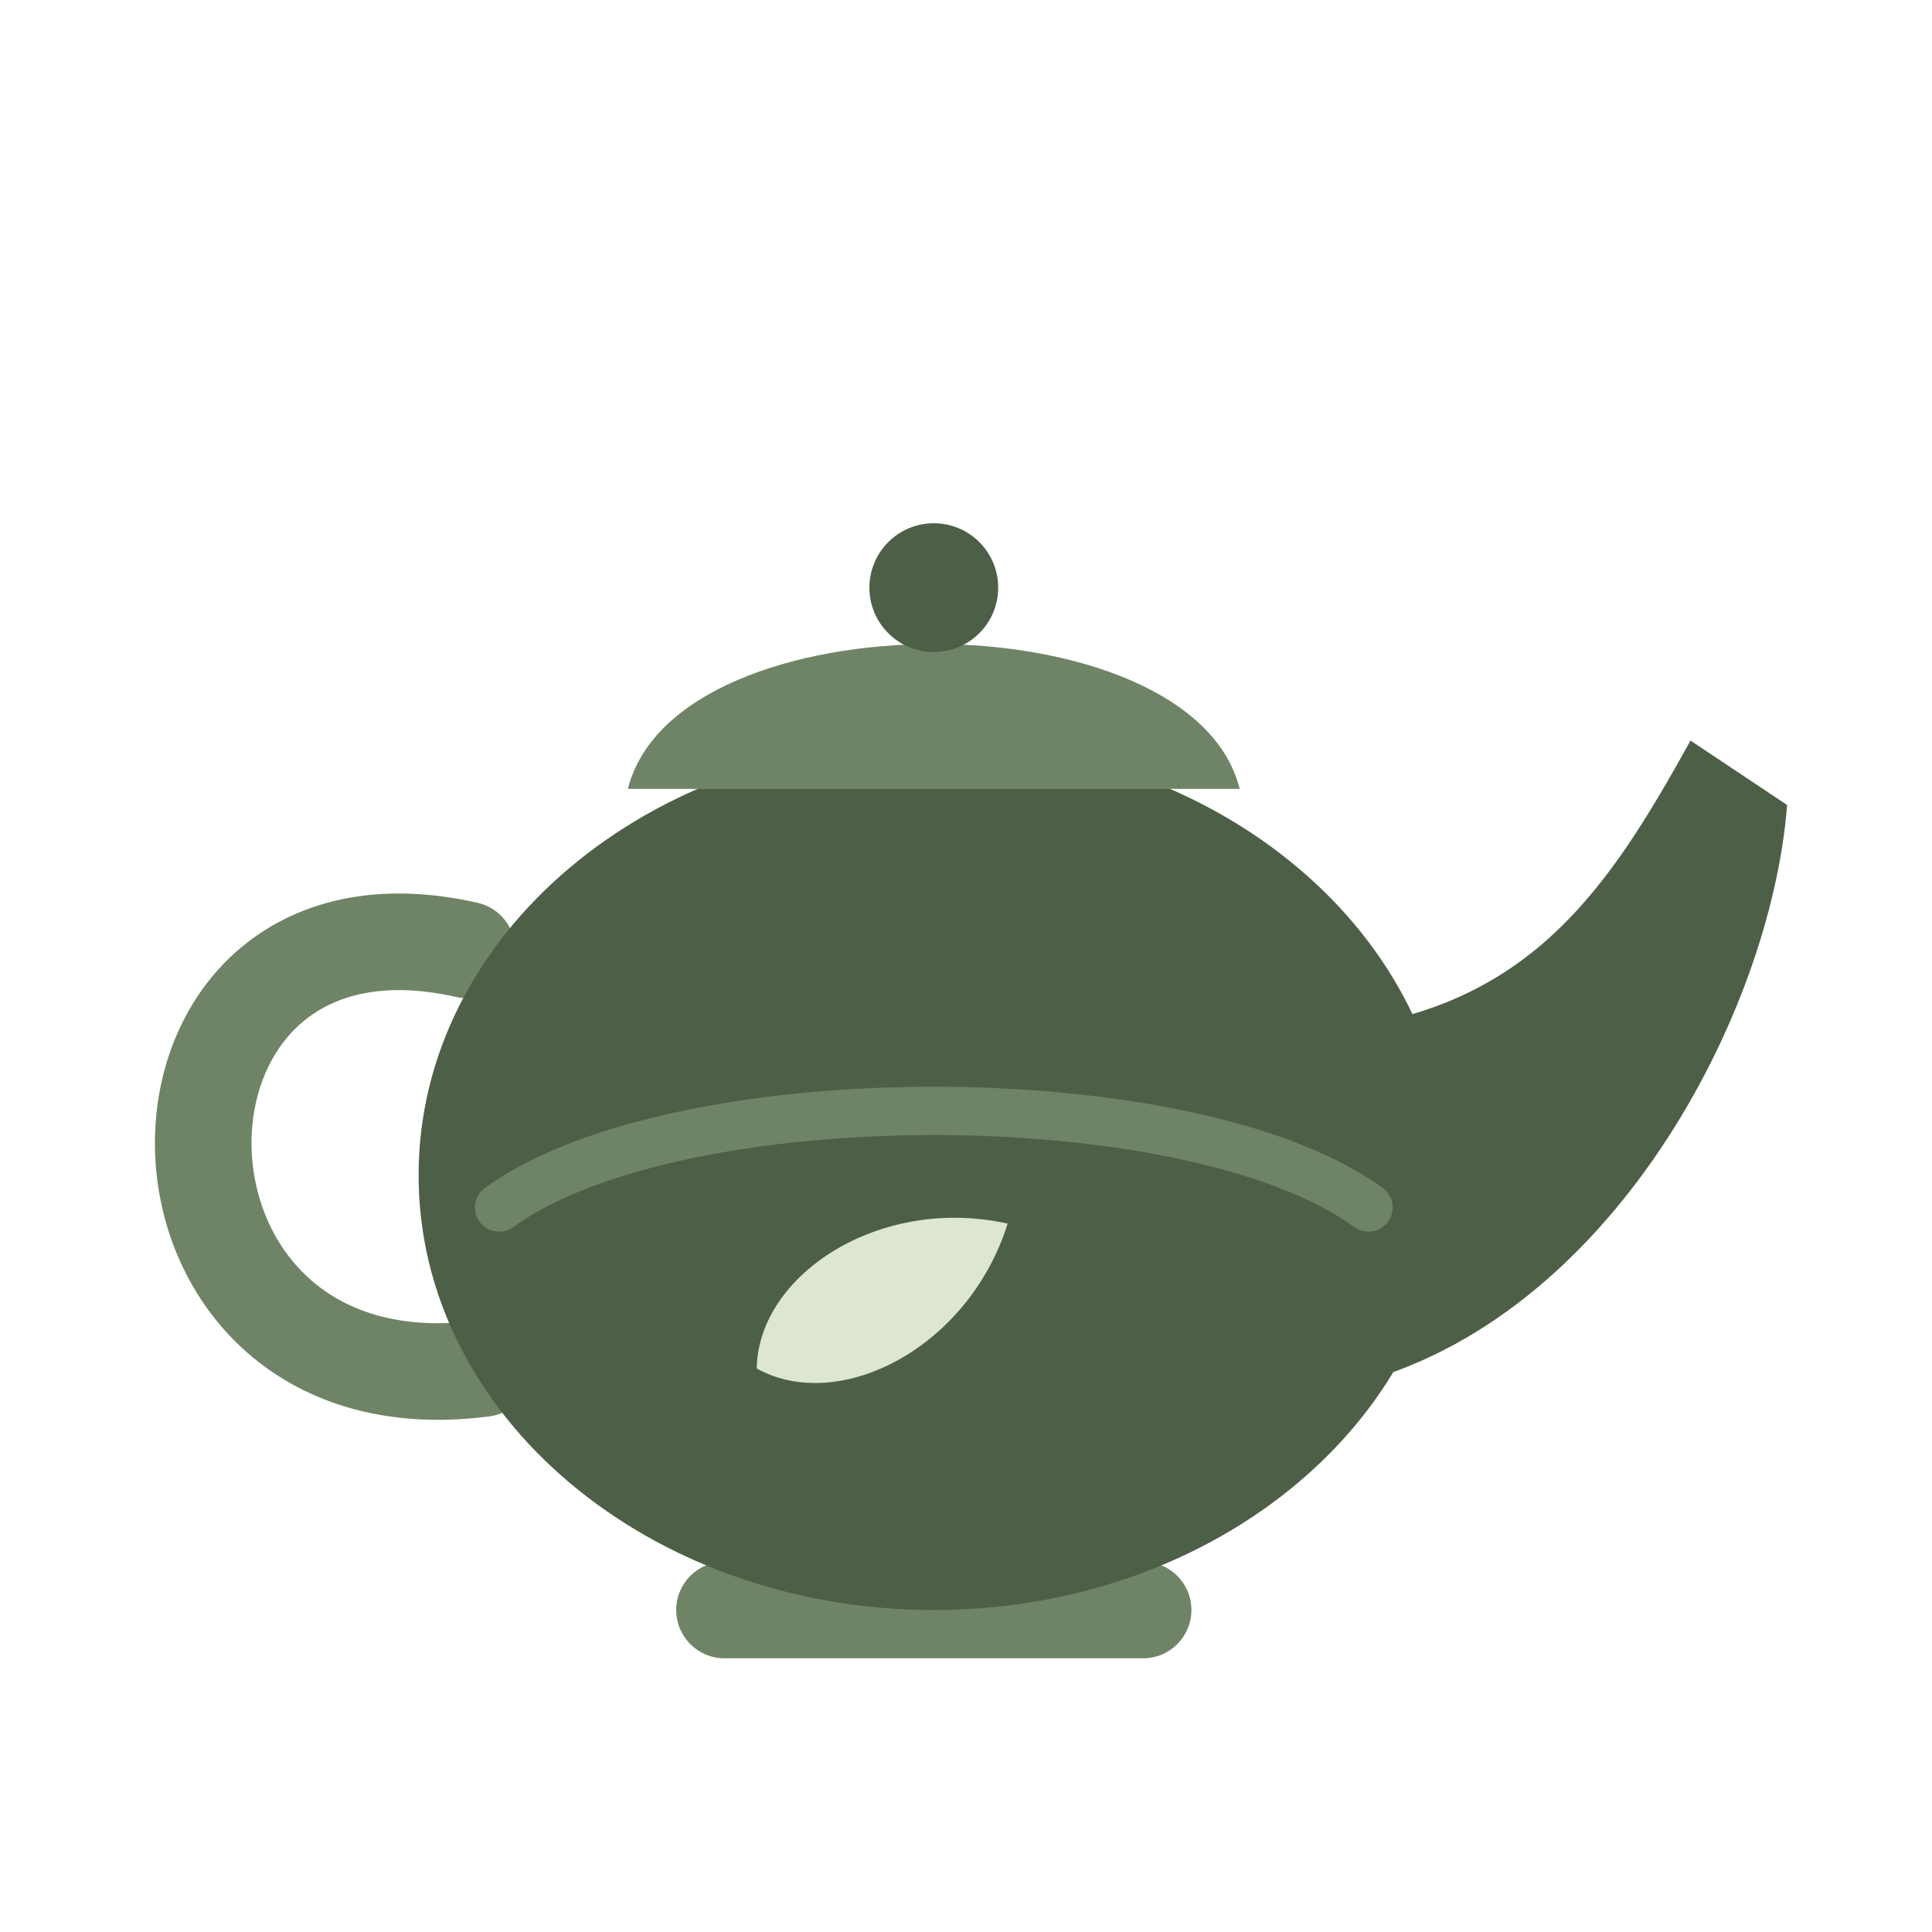
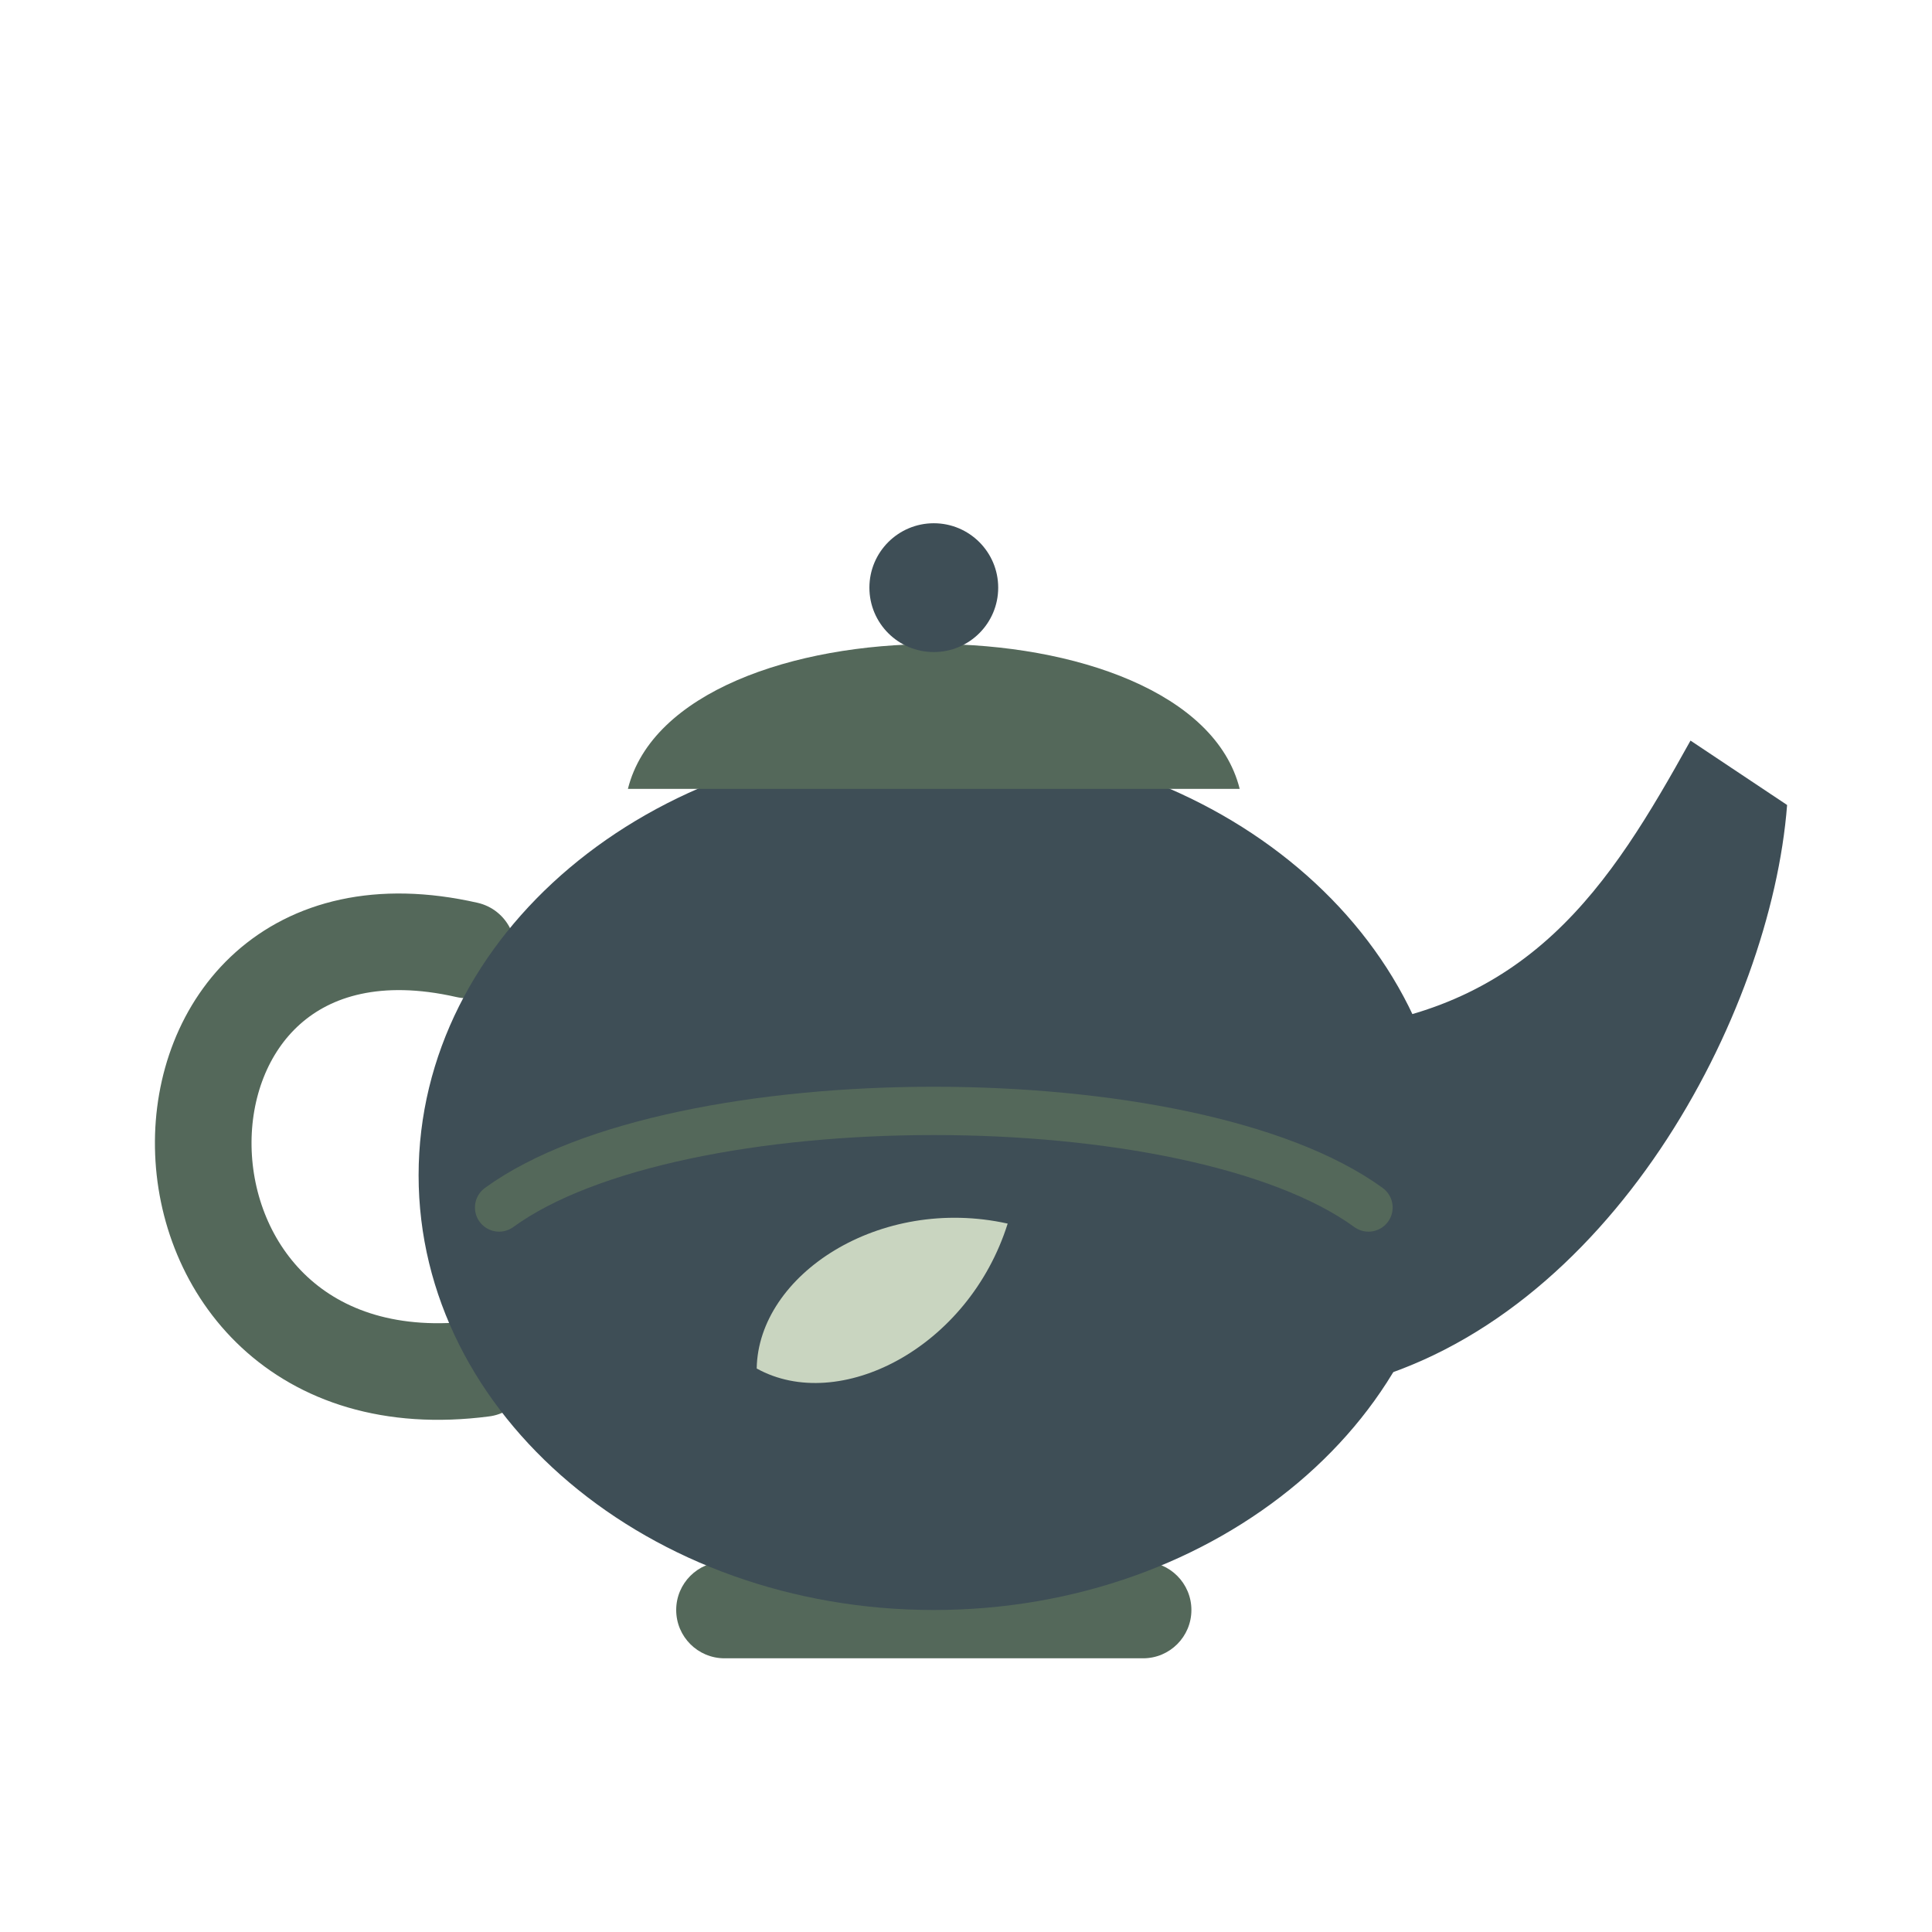
<svg xmlns="http://www.w3.org/2000/svg" width="240" height="240" viewBox="0 0 240 240" fill="none">
-   <path d="M58 118 C14 108 14 176 60 170" stroke="#6F8466" stroke-width="12" stroke-linecap="round" />
-   <path d="M164 128 C190 126 200 110 210 92 L222 100 C220 126 200 164 168 172 Z" fill="#4E5F47" />
-   <rect x="84" y="194" width="64" height="12" rx="6" fill="#6F8466" />
-   <ellipse cx="116" cy="146" rx="64" ry="54" fill="#4E5F47" />
-   <path d="M62 150 C84 134 148 134 170 150" stroke="#6F8466" stroke-width="6" stroke-linecap="round" />
+   <path d="M58 118 C14 108 14 176 60 170" stroke="#54685A" stroke-width="12" stroke-linecap="round" />
+   <path d="M164 128 C190 126 200 110 210 92 L222 100 C220 126 200 164 168 172 Z" fill="#3E4E56" />
+   <rect x="84" y="194" width="64" height="12" rx="6" fill="#54685A" />
+   <ellipse cx="116" cy="146" rx="64" ry="54" fill="#3E4E56" />
+   <path d="M62 150 C84 134 148 134 170 150" stroke="#54685A" stroke-width="6" stroke-linecap="round" />
  <g transform="translate(94 170) rotate(-30)">
-     <path d="M0 0 C6 -10 24 -11 36 0 C24 11 6 10 0 0 Z" fill="#DDE5D3" />
+     <path d="M0 0 C6 -10 24 -11 36 0 C24 11 6 10 0 0 Z" fill="#C9D5C0" />
  </g>
-   <path d="M78 98 C84 74 148 74 154 98 Z" fill="#6F8466" />
-   <circle cx="116" cy="73" r="8" fill="#4E5F47" />
+   <path d="M78 98 C84 74 148 74 154 98 Z" fill="#54685A" />
+   <circle cx="116" cy="73" r="8" fill="#3E4E56" />
</svg>
